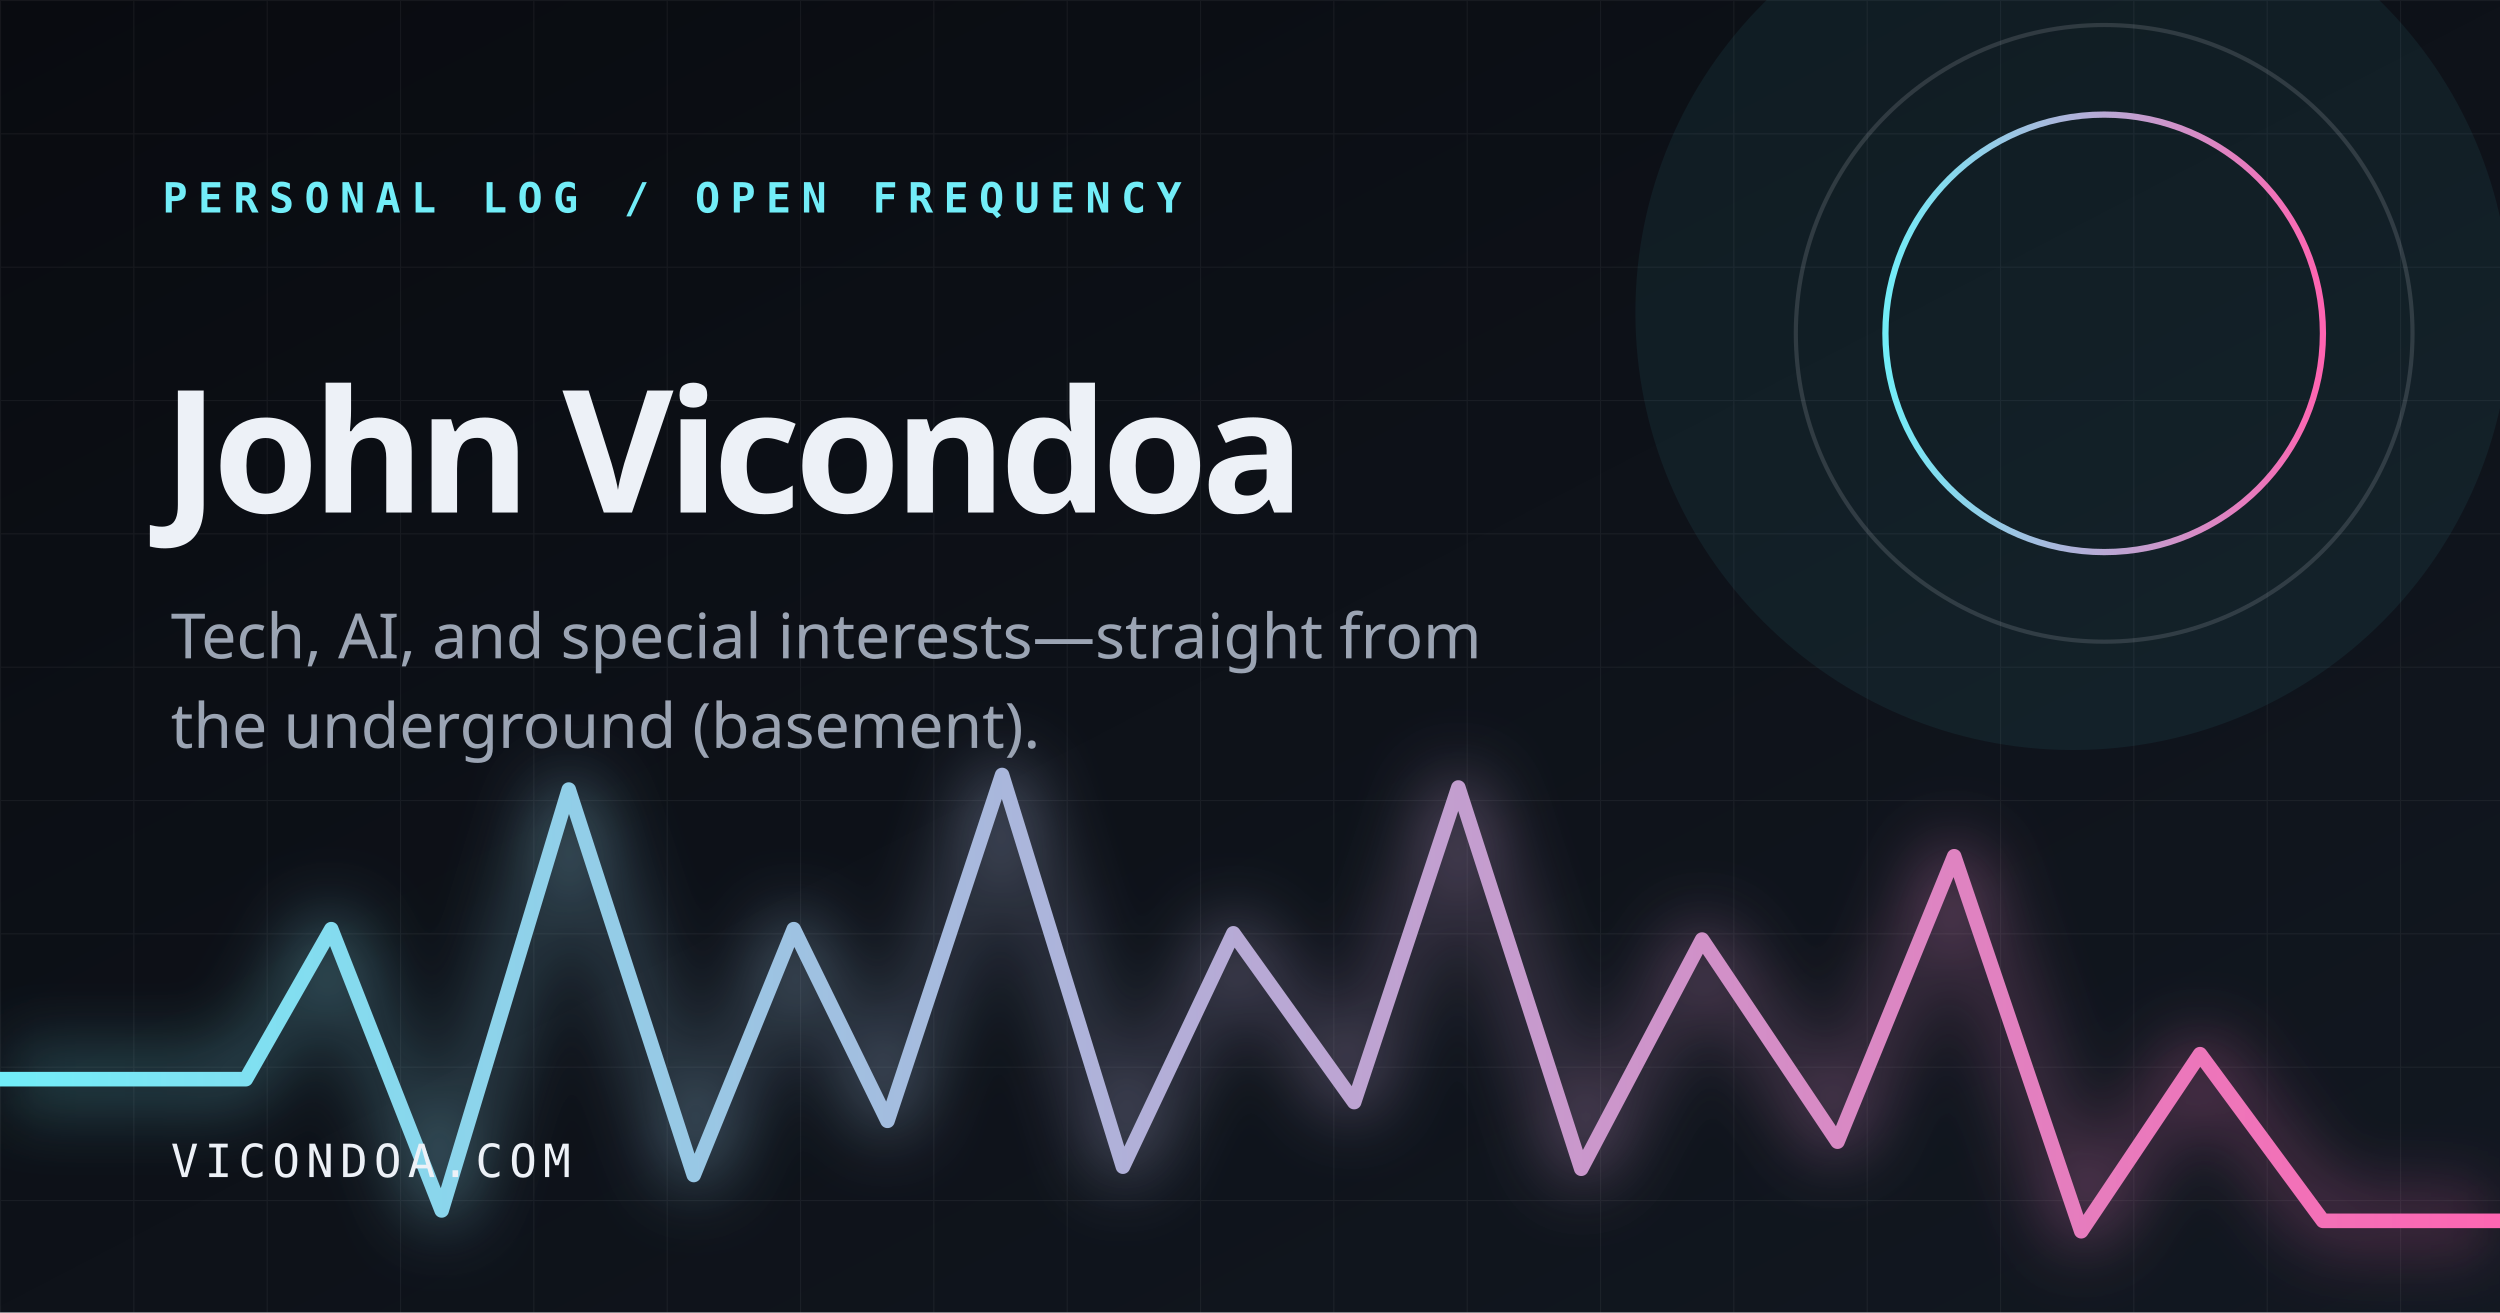
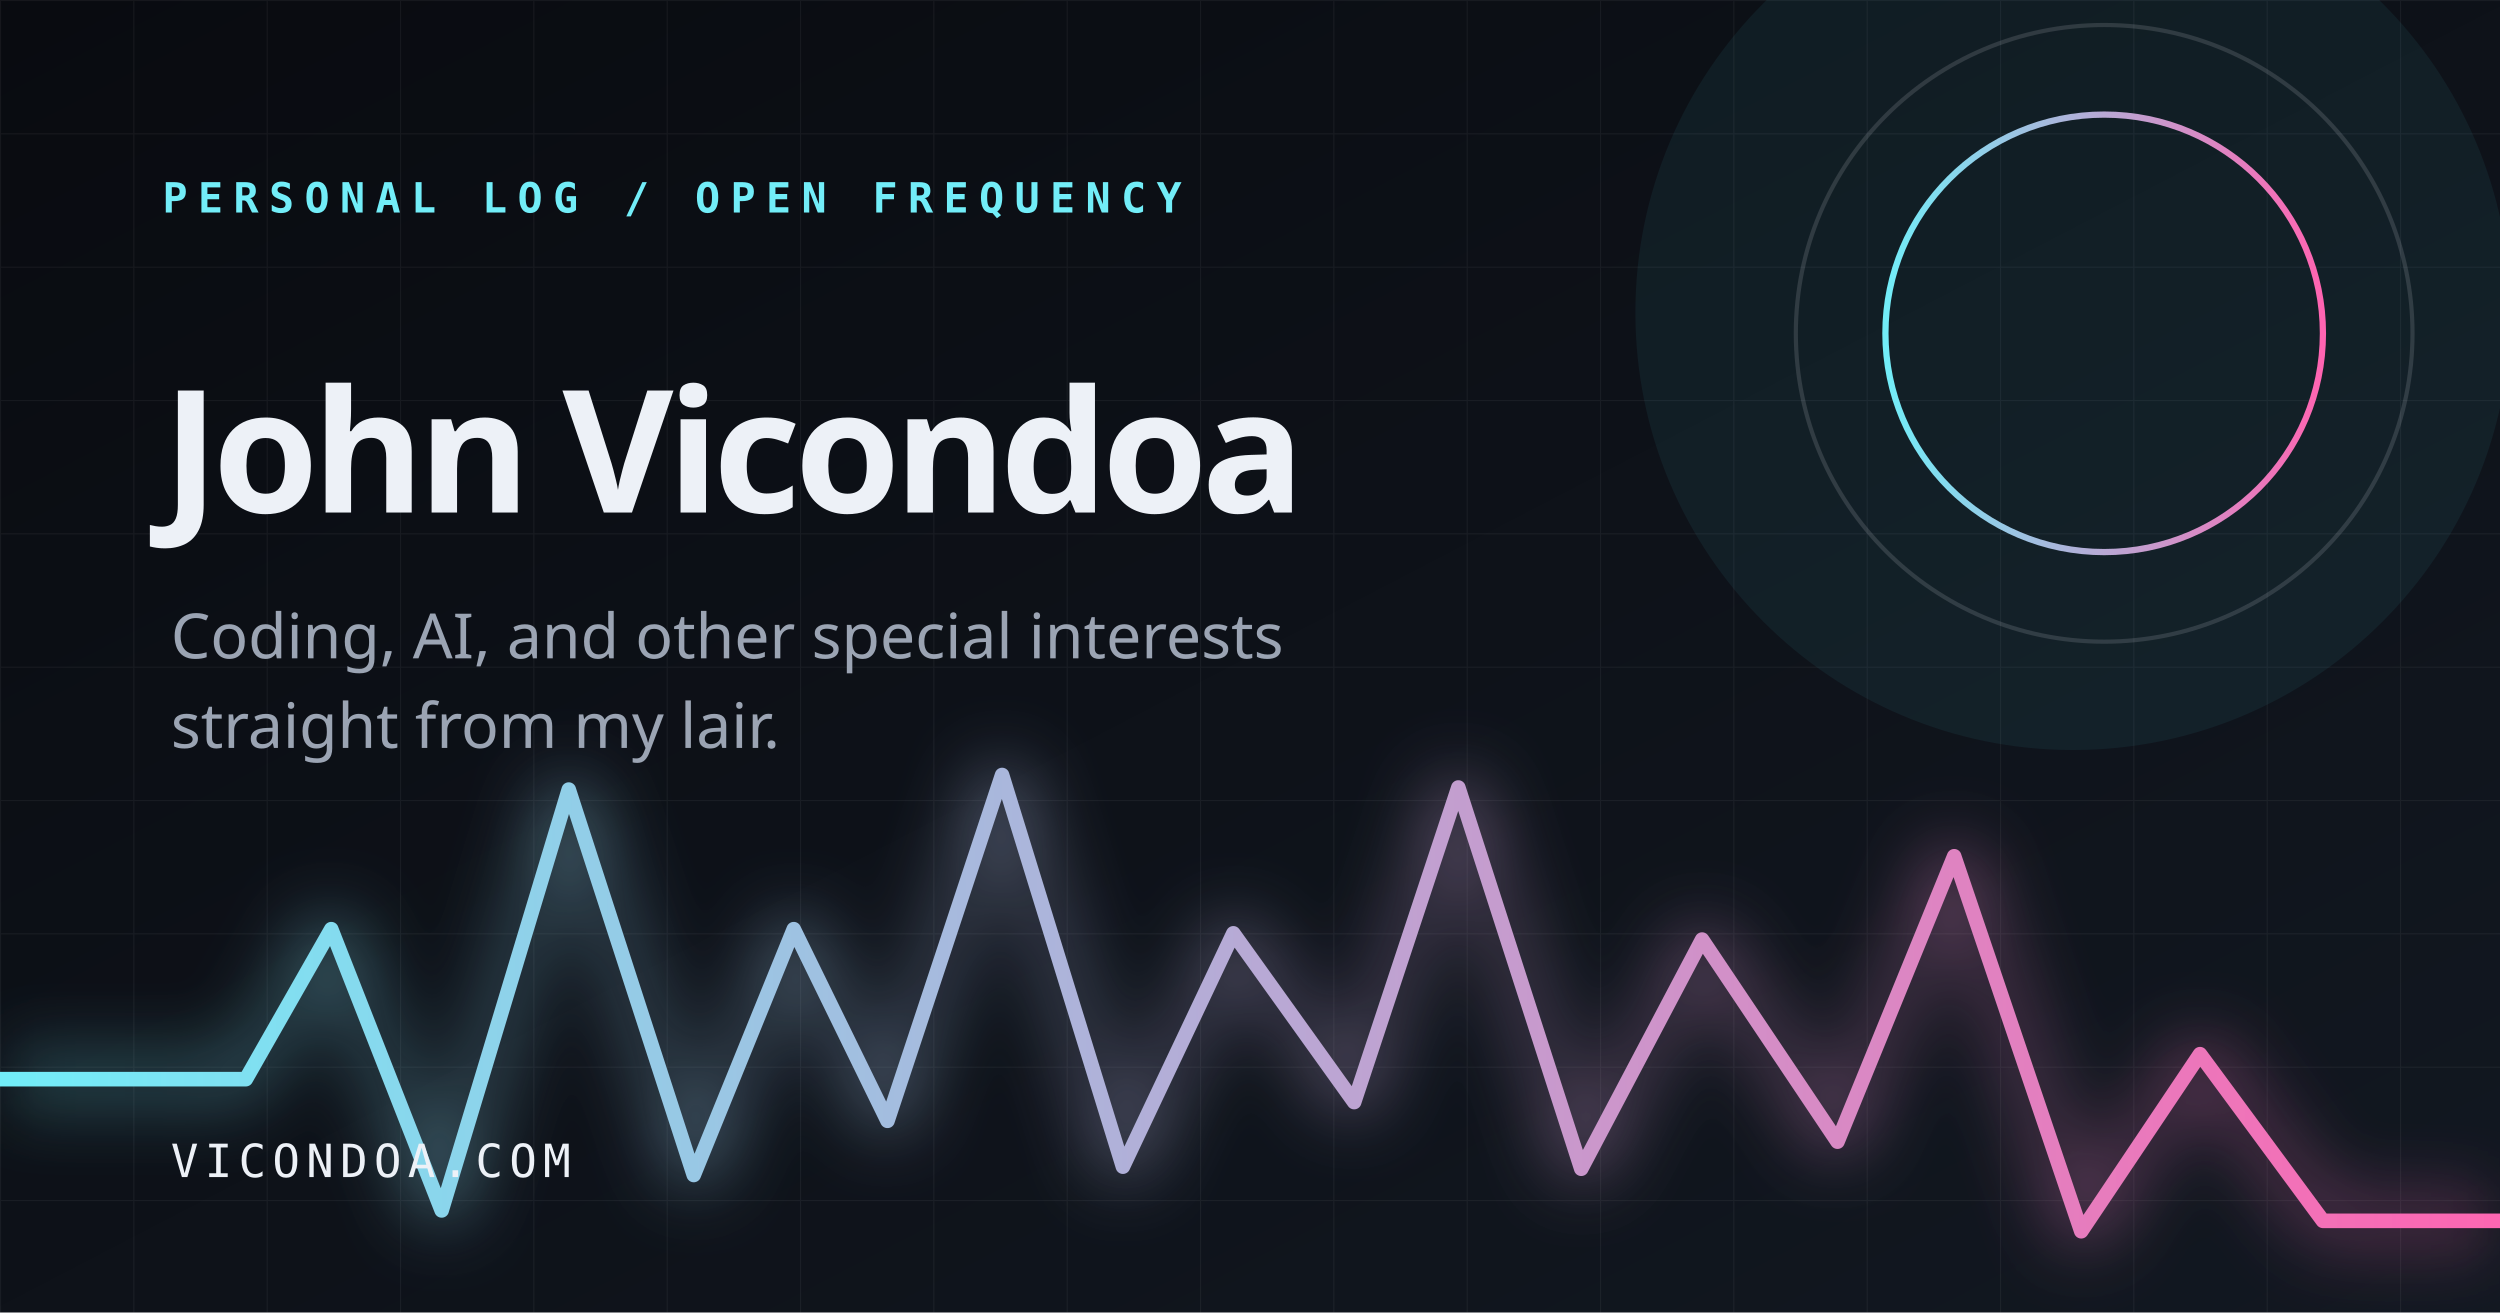
<svg xmlns="http://www.w3.org/2000/svg" viewBox="0 0 1200 630" role="img" aria-labelledby="title desc">
  <defs>
    <linearGradient id="background" x1="0" y1="0" x2="1" y2="1">
      <stop offset="0" stop-color="#090b10" />
      <stop offset="1" stop-color="#121821" />
    </linearGradient>
    <linearGradient id="signal" x1="0" y1="0" x2="1" y2="0">
      <stop offset="0" stop-color="#72edf8" />
      <stop offset="1" stop-color="#ff64b1" />
    </linearGradient>
    <pattern id="grid" width="64" height="64" patternUnits="userSpaceOnUse">
      <path d="M64 0H0v64" fill="none" stroke="#edf1f7" stroke-opacity=".055" />
    </pattern>
    <filter id="glow" x="-40%" y="-100%" width="180%" height="300%">
      <feGaussianBlur stdDeviation="18" result="blur" />
      <feMerge>
        <feMergeNode in="blur" />
        <feMergeNode in="SourceGraphic" />
      </feMerge>
    </filter>
  </defs>
  <rect width="1200" height="630" fill="url(#background)" />
  <rect width="1200" height="630" fill="url(#grid)" />
  <circle cx="995" cy="150" r="210" fill="#4bd8e8" opacity=".07" />
  <circle cx="1010" cy="160" r="105" fill="none" stroke="url(#signal)" stroke-width="3" />
  <circle cx="1010" cy="160" r="148" fill="none" stroke="#edf1f7" stroke-opacity=".14" stroke-width="2" />
  <path d="M0 518h118l41-72 53 135 61-202 60 185 48-118 45 92 55-166 58 188 53-112 58 81 50-151 59 183 58-110 65 97 56-137 61 180 57-85 59 80h104" fill="none" stroke="url(#signal)" stroke-linecap="round" stroke-linejoin="round" stroke-width="7" filter="url(#glow)" />
  <text x="78" y="102" fill="#72edf8" font-family="monospace" font-size="20" font-weight="700" letter-spacing="5">PERSONAL LOG / OPEN FREQUENCY</text>
  <text x="78" y="246" fill="#edf1f7" font-family="sans-serif" font-size="82" font-weight="700" letter-spacing="-3">John Vicondoa</text>
-   <text x="82" y="316" fill="#9ba4b3" font-family="sans-serif" font-size="30">Tech, AI, and special interests—straight from</text>
-   <text x="82" y="359" fill="#9ba4b3" font-family="sans-serif" font-size="30">the underground (basement).</text>
+   <text x="82" y="316" fill="#9ba4b3" font-family="sans-serif" font-size="30">Coding, AI, and other special interests</text>
+   <text x="82" y="359" fill="#9ba4b3" font-family="sans-serif" font-size="30">straight from my lair.</text>
  <text x="82" y="565" fill="#edf1f7" font-family="monospace" font-size="22" letter-spacing="3">VICONDOA.COM</text>
</svg>
